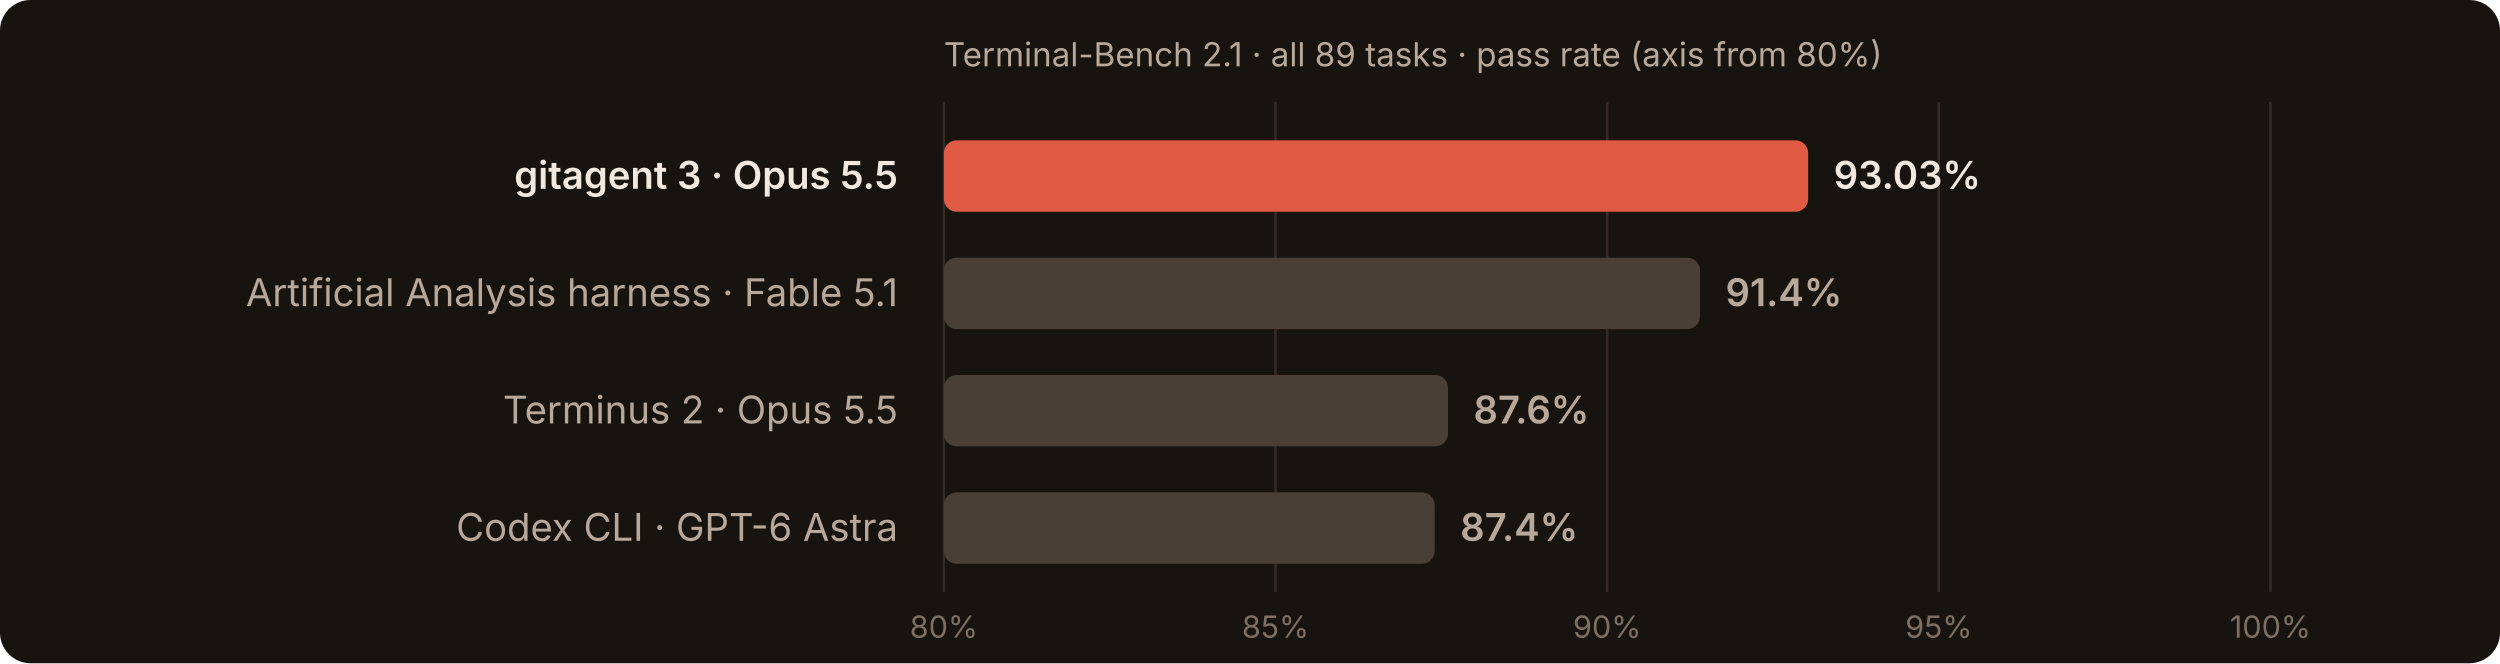
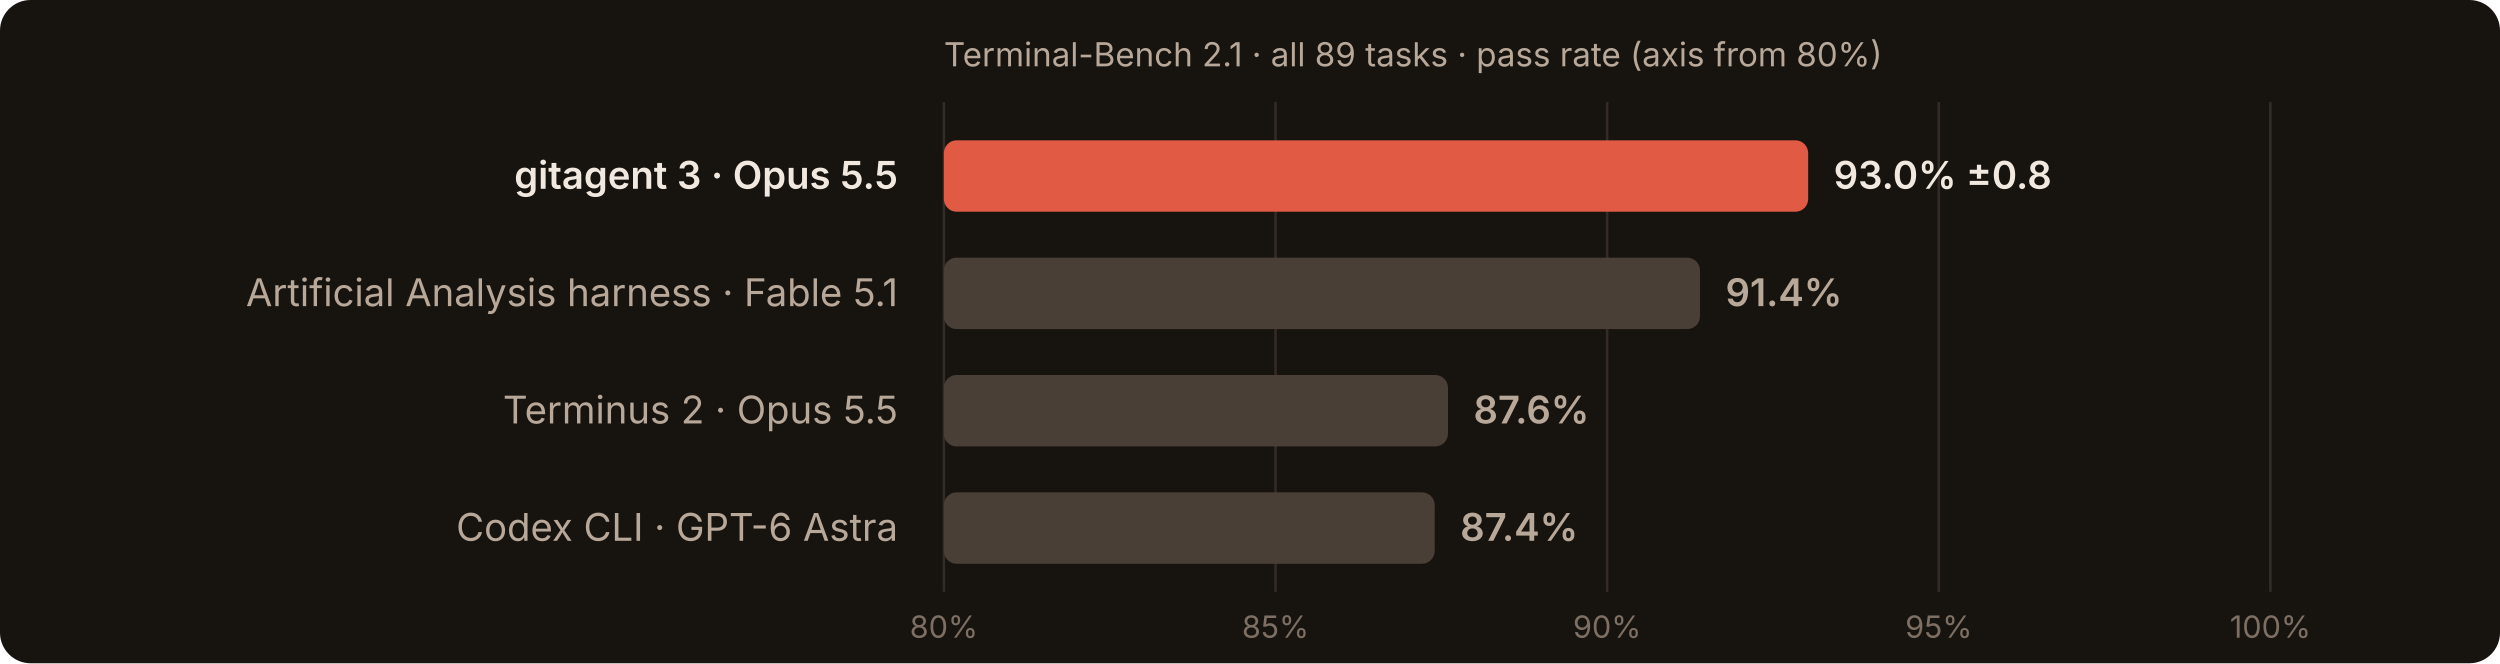
<svg xmlns="http://www.w3.org/2000/svg" width="980" height="260" viewBox="0 0 980 260" font-family="ui-sans-serif,system-ui,-apple-system,Segoe UI,sans-serif" font-size="15">
  <rect width="100%" height="100%" fill="#17130f" rx="12" />
  <text x="370" y="26" fill="#b8a899" font-size="13">Terminal-Bench 2.1 · all 89 tasks · pass rate (axis from 80%)</text>
  <line x1="370.0" y1="40" x2="370.0" y2="232" stroke="#332b25" stroke-width="1" />
  <text x="370.0" y="250" fill="#7d6f63" font-size="12" text-anchor="middle">80%</text>
  <line x1="500.0" y1="40" x2="500.0" y2="232" stroke="#332b25" stroke-width="1" />
  <text x="500.0" y="250" fill="#7d6f63" font-size="12" text-anchor="middle">85%</text>
  <line x1="630.0" y1="40" x2="630.0" y2="232" stroke="#332b25" stroke-width="1" />
  <text x="630.0" y="250" fill="#7d6f63" font-size="12" text-anchor="middle">90%</text>
  <line x1="760.0" y1="40" x2="760.0" y2="232" stroke="#332b25" stroke-width="1" />
  <text x="760.0" y="250" fill="#7d6f63" font-size="12" text-anchor="middle">95%</text>
  <line x1="890.0" y1="40" x2="890.0" y2="232" stroke="#332b25" stroke-width="1" />
  <text x="890.0" y="250" fill="#7d6f63" font-size="12" text-anchor="middle">100%</text>
  <text x="352" y="74" fill="#f1e9df" text-anchor="end" font-weight="600">gitagent 3 · Opus 5.5</text>
  <rect x="370.0" y="55" width="338.8" height="28" rx="5" fill="#e05a44" />
-   <text x="718.8" y="74" fill="#f1e9df" font-weight="600">93.03%</text>
+   <text x="718.8" y="74" fill="#f1e9df" font-weight="600">93.0% ±0.8</text>
  <text x="352" y="120" fill="#b8a899" text-anchor="end" font-weight="400">Artificial Analysis harness · Fable 5.1</text>
  <rect x="370.0" y="101" width="296.4" height="28" rx="5" fill="#4a3f36" />
  <text x="676.4" y="120" fill="#b8a899" font-weight="600">91.4%</text>
  <text x="352" y="166" fill="#b8a899" text-anchor="end" font-weight="400">Terminus 2 · Opus 5.5</text>
  <rect x="370.0" y="147" width="197.6" height="28" rx="5" fill="#4a3f36" />
  <text x="577.6" y="166" fill="#b8a899" font-weight="600">87.6%</text>
  <text x="352" y="212" fill="#b8a899" text-anchor="end" font-weight="400">Codex CLI · GPT-6 Astra</text>
  <rect x="370.0" y="193" width="192.4" height="28" rx="5" fill="#4a3f36" />
  <text x="572.4" y="212" fill="#b8a899" font-weight="600">87.4%</text>
</svg>
